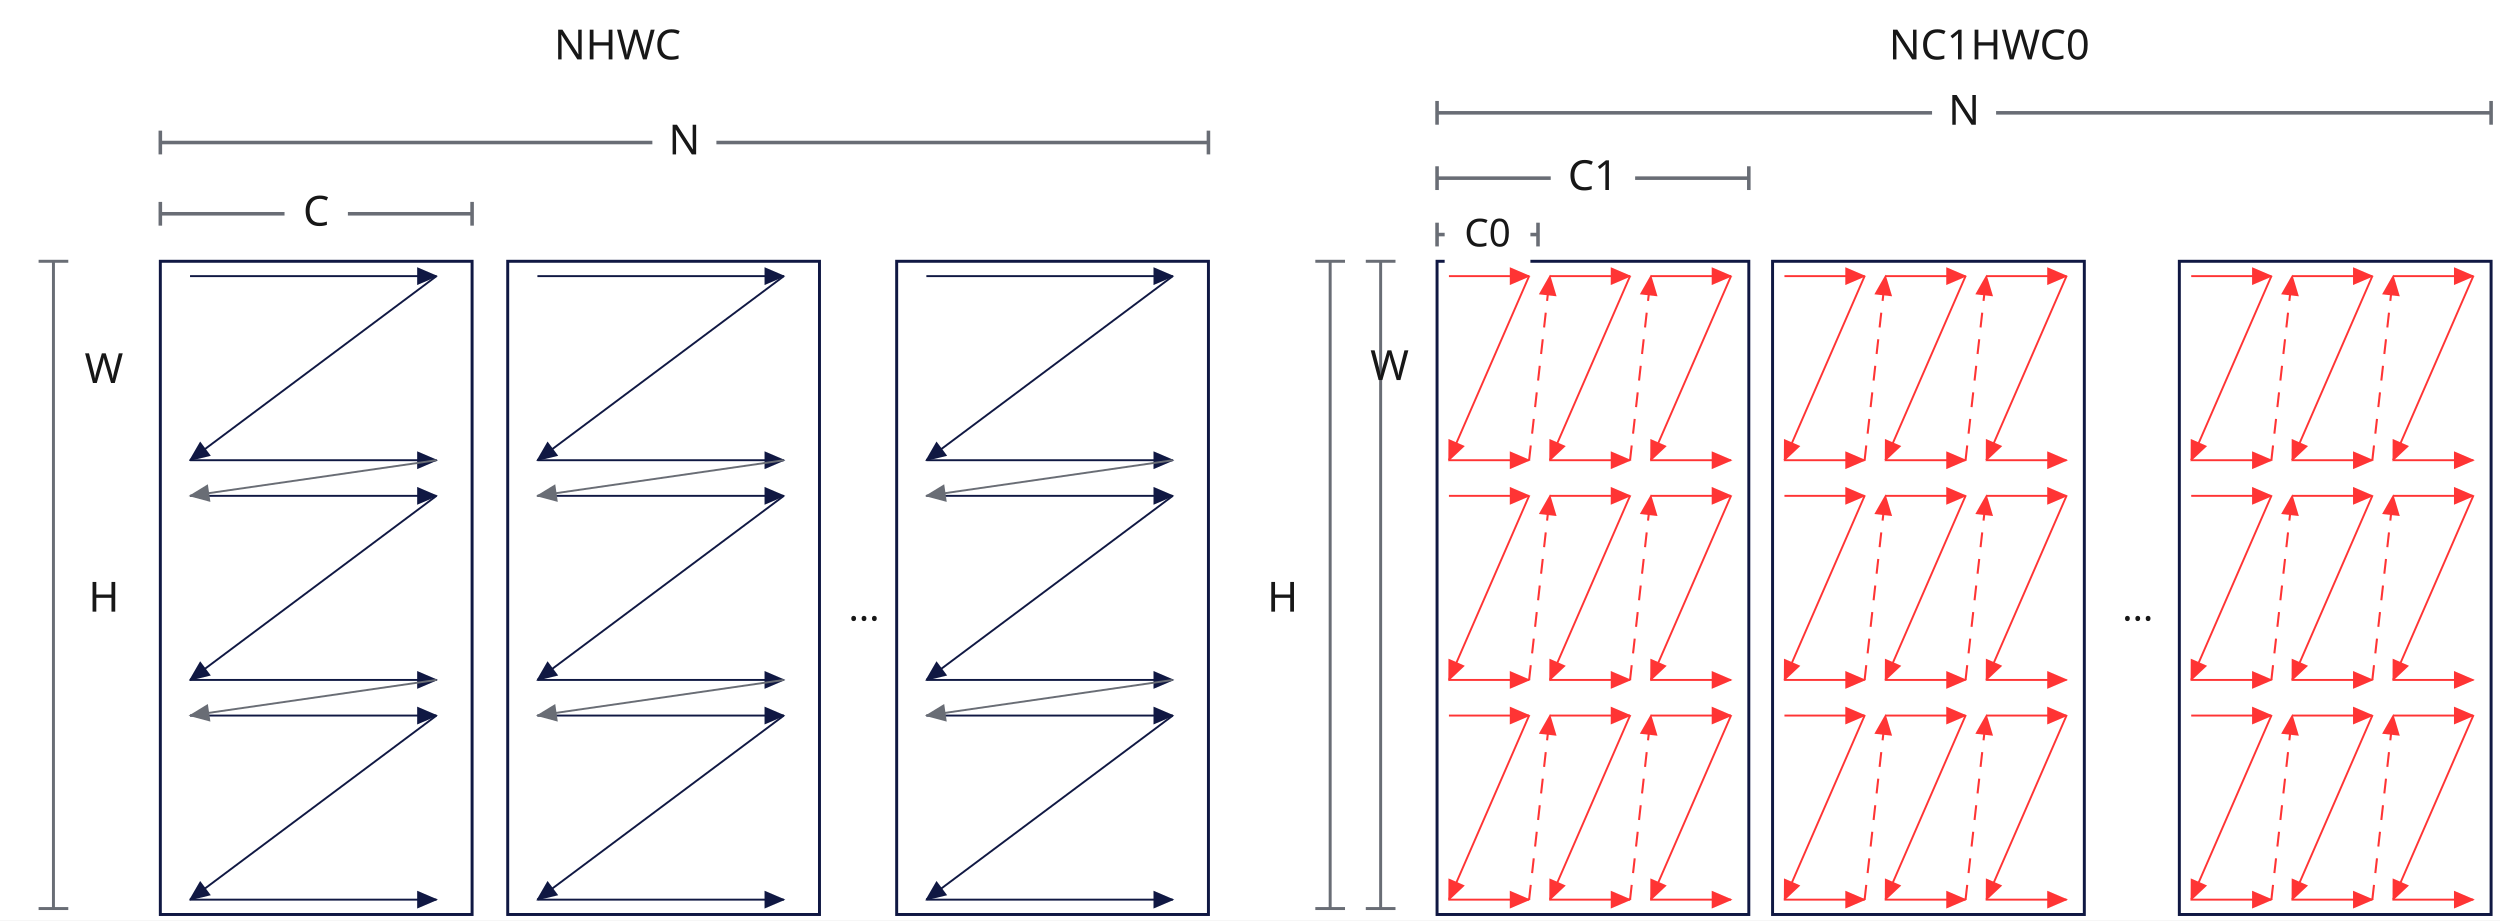
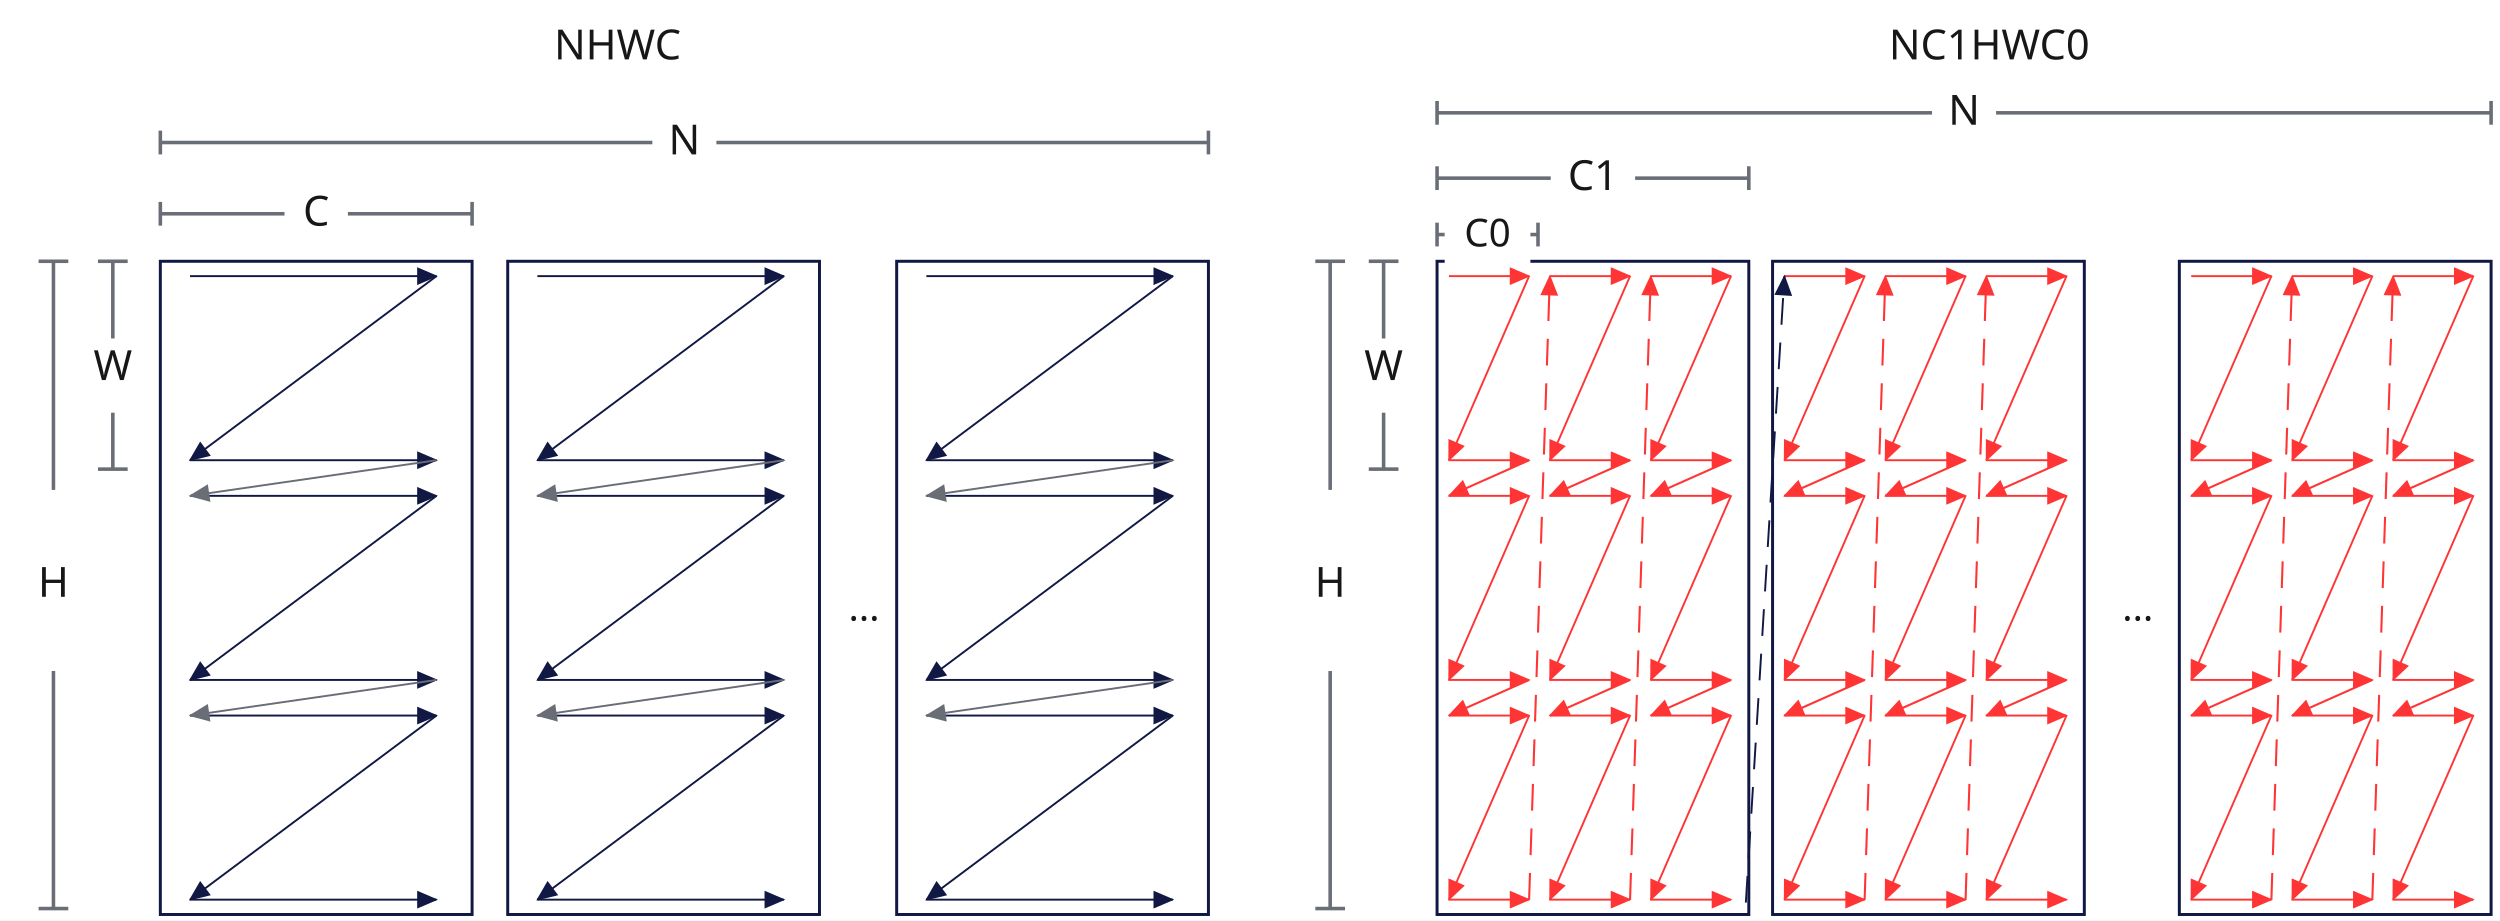
<svg xmlns="http://www.w3.org/2000/svg" width="842" height="310" viewBox="0 0 842 310" role="img" aria-labelledby="nhwc2nc1hwc0_of_fractals-title nhwc2nc1hwc0_of_fractals-desc">
  <defs>
    <marker id="nhwc2nc1hwc0_of_fractals-arrow" markerWidth="7" markerHeight="6" refX="6.5" refY="3" orient="auto" markerUnits="userSpaceOnUse">
      <path d="M0 0L7 3L0 6Z" fill="#696d75" />
    </marker>
    <marker id="nhwc2nc1hwc0_of_fractals-ink-arrow" markerWidth="7" markerHeight="6" refX="6.5" refY="3" orient="auto" markerUnits="userSpaceOnUse">
      <path d="M0 0L7 3L0 6Z" fill="#101843" />
    </marker>
    <marker id="nhwc2nc1hwc0_of_fractals-blue-arrow" markerWidth="7" markerHeight="6" refX="6.5" refY="3" orient="auto" markerUnits="userSpaceOnUse">
      <path d="M0 0L7 3L0 6Z" fill="#5277ff" />
    </marker>
    <marker id="nhwc2nc1hwc0_of_fractals-arrow-ff3434" markerWidth="7" markerHeight="6" refX="6.5" refY="3" orient="auto" markerUnits="userSpaceOnUse">
      <path d="M0 0L7 3L0 6Z" fill="#ff3434" />
    </marker>
  </defs>
  <rect x="0" y="0" width="842" height="310" fill="#fff" stroke="none" stroke-width="1" rx="0" />
  <g>
    <rect x="54" y="88" width="105" height="220" fill="none" stroke="#101843" stroke-width="1" rx="0" />
    <line x1="64" y1="93" x2="147" y2="93" stroke="#101843" stroke-width="0.65" marker-end="url(#nhwc2nc1hwc0_of_fractals-ink-arrow)" />
    <line x1="147" y1="93" x2="64" y2="155" stroke="#101843" stroke-width="0.65" marker-end="url(#nhwc2nc1hwc0_of_fractals-ink-arrow)" />
    <line x1="64" y1="155" x2="147" y2="155" stroke="#101843" stroke-width="0.65" marker-end="url(#nhwc2nc1hwc0_of_fractals-ink-arrow)" />
    <line x1="64" y1="167" x2="147" y2="167" stroke="#101843" stroke-width="0.65" marker-end="url(#nhwc2nc1hwc0_of_fractals-ink-arrow)" />
    <line x1="147" y1="167" x2="64" y2="229" stroke="#101843" stroke-width="0.65" marker-end="url(#nhwc2nc1hwc0_of_fractals-ink-arrow)" />
    <line x1="64" y1="229" x2="147" y2="229" stroke="#101843" stroke-width="0.65" marker-end="url(#nhwc2nc1hwc0_of_fractals-ink-arrow)" />
    <line x1="64" y1="241" x2="147" y2="241" stroke="#101843" stroke-width="0.65" marker-end="url(#nhwc2nc1hwc0_of_fractals-ink-arrow)" />
    <line x1="147" y1="241" x2="64" y2="303" stroke="#101843" stroke-width="0.65" marker-end="url(#nhwc2nc1hwc0_of_fractals-ink-arrow)" />
    <line x1="64" y1="303" x2="147" y2="303" stroke="#101843" stroke-width="0.65" marker-end="url(#nhwc2nc1hwc0_of_fractals-ink-arrow)" />
    <line x1="147" y1="155" x2="64" y2="167" stroke="#696d75" stroke-width="0.65" marker-end="url(#nhwc2nc1hwc0_of_fractals-arrow)" />
    <line x1="147" y1="229" x2="64" y2="241" stroke="#696d75" stroke-width="0.65" marker-end="url(#nhwc2nc1hwc0_of_fractals-arrow)" />
    <rect x="171" y="88" width="105" height="220" fill="none" stroke="#101843" stroke-width="1" rx="0" />
    <line x1="181" y1="93" x2="264" y2="93" stroke="#101843" stroke-width="0.65" marker-end="url(#nhwc2nc1hwc0_of_fractals-ink-arrow)" />
    <line x1="264" y1="93" x2="181" y2="155" stroke="#101843" stroke-width="0.65" marker-end="url(#nhwc2nc1hwc0_of_fractals-ink-arrow)" />
    <line x1="181" y1="155" x2="264" y2="155" stroke="#101843" stroke-width="0.65" marker-end="url(#nhwc2nc1hwc0_of_fractals-ink-arrow)" />
    <line x1="181" y1="167" x2="264" y2="167" stroke="#101843" stroke-width="0.65" marker-end="url(#nhwc2nc1hwc0_of_fractals-ink-arrow)" />
    <line x1="264" y1="167" x2="181" y2="229" stroke="#101843" stroke-width="0.65" marker-end="url(#nhwc2nc1hwc0_of_fractals-ink-arrow)" />
    <line x1="181" y1="229" x2="264" y2="229" stroke="#101843" stroke-width="0.65" marker-end="url(#nhwc2nc1hwc0_of_fractals-ink-arrow)" />
    <line x1="181" y1="241" x2="264" y2="241" stroke="#101843" stroke-width="0.65" marker-end="url(#nhwc2nc1hwc0_of_fractals-ink-arrow)" />
    <line x1="264" y1="241" x2="181" y2="303" stroke="#101843" stroke-width="0.65" marker-end="url(#nhwc2nc1hwc0_of_fractals-ink-arrow)" />
    <line x1="181" y1="303" x2="264" y2="303" stroke="#101843" stroke-width="0.65" marker-end="url(#nhwc2nc1hwc0_of_fractals-ink-arrow)" />
    <line x1="264" y1="155" x2="181" y2="167" stroke="#696d75" stroke-width="0.65" marker-end="url(#nhwc2nc1hwc0_of_fractals-arrow)" />
    <line x1="264" y1="229" x2="181" y2="241" stroke="#696d75" stroke-width="0.65" marker-end="url(#nhwc2nc1hwc0_of_fractals-arrow)" />
    <rect x="302" y="88" width="105" height="220" fill="none" stroke="#101843" stroke-width="1" rx="0" />
    <line x1="312" y1="93" x2="395" y2="93" stroke="#101843" stroke-width="0.65" marker-end="url(#nhwc2nc1hwc0_of_fractals-ink-arrow)" />
    <line x1="395" y1="93" x2="312" y2="155" stroke="#101843" stroke-width="0.65" marker-end="url(#nhwc2nc1hwc0_of_fractals-ink-arrow)" />
    <line x1="312" y1="155" x2="395" y2="155" stroke="#101843" stroke-width="0.65" marker-end="url(#nhwc2nc1hwc0_of_fractals-ink-arrow)" />
    <line x1="312" y1="167" x2="395" y2="167" stroke="#101843" stroke-width="0.65" marker-end="url(#nhwc2nc1hwc0_of_fractals-ink-arrow)" />
    <line x1="395" y1="167" x2="312" y2="229" stroke="#101843" stroke-width="0.65" marker-end="url(#nhwc2nc1hwc0_of_fractals-ink-arrow)" />
    <line x1="312" y1="229" x2="395" y2="229" stroke="#101843" stroke-width="0.65" marker-end="url(#nhwc2nc1hwc0_of_fractals-ink-arrow)" />
    <line x1="312" y1="241" x2="395" y2="241" stroke="#101843" stroke-width="0.65" marker-end="url(#nhwc2nc1hwc0_of_fractals-ink-arrow)" />
    <line x1="395" y1="241" x2="312" y2="303" stroke="#101843" stroke-width="0.65" marker-end="url(#nhwc2nc1hwc0_of_fractals-ink-arrow)" />
    <line x1="312" y1="303" x2="395" y2="303" stroke="#101843" stroke-width="0.65" marker-end="url(#nhwc2nc1hwc0_of_fractals-ink-arrow)" />
    <line x1="395" y1="155" x2="312" y2="167" stroke="#696d75" stroke-width="0.65" marker-end="url(#nhwc2nc1hwc0_of_fractals-arrow)" />
    <line x1="395" y1="229" x2="312" y2="241" stroke="#696d75" stroke-width="0.65" marker-end="url(#nhwc2nc1hwc0_of_fractals-arrow)" />
    <rect x="484" y="88" width="105" height="220" fill="none" stroke="#101843" stroke-width="1" rx="0" />
    <line x1="488" y1="93" x2="515" y2="93" stroke="#ff3434" stroke-width="0.65" marker-end="url(#nhwc2nc1hwc0_of_fractals-arrow-ff3434)" />
    <line x1="515" y1="93" x2="488" y2="155" stroke="#ff3434" stroke-width="0.65" marker-end="url(#nhwc2nc1hwc0_of_fractals-arrow-ff3434)" />
    <line x1="488" y1="155" x2="515" y2="155" stroke="#ff3434" stroke-width="0.65" marker-end="url(#nhwc2nc1hwc0_of_fractals-arrow-ff3434)" />
-     <path d="M515 155 L522 93" stroke="#ff3434" stroke-width="0.7" fill="none" marker-end="url(#nhwc2nc1hwc0_of_fractals-arrow-ff3434)" stroke-dasharray="5 4" />
+     <path id="nc1hwc0-n0-c1-jump-0" d="M515 303 L522 93" stroke="#ff3434" stroke-width="0.7" fill="none" marker-end="url(#nhwc2nc1hwc0_of_fractals-arrow-ff3434)" stroke-dasharray="9 6" />
    <line x1="522" y1="93" x2="549" y2="93" stroke="#ff3434" stroke-width="0.65" marker-end="url(#nhwc2nc1hwc0_of_fractals-arrow-ff3434)" />
    <line x1="549" y1="93" x2="522" y2="155" stroke="#ff3434" stroke-width="0.65" marker-end="url(#nhwc2nc1hwc0_of_fractals-arrow-ff3434)" />
    <line x1="522" y1="155" x2="549" y2="155" stroke="#ff3434" stroke-width="0.65" marker-end="url(#nhwc2nc1hwc0_of_fractals-arrow-ff3434)" />
-     <path d="M549 155 L556 93" stroke="#ff3434" stroke-width="0.7" fill="none" marker-end="url(#nhwc2nc1hwc0_of_fractals-arrow-ff3434)" stroke-dasharray="5 4" />
+     <path id="nc1hwc0-n0-c1-jump-1" d="M549 303 L556 93" stroke="#ff3434" stroke-width="0.7" fill="none" marker-end="url(#nhwc2nc1hwc0_of_fractals-arrow-ff3434)" stroke-dasharray="9 6" />
    <line x1="556" y1="93" x2="583" y2="93" stroke="#ff3434" stroke-width="0.65" marker-end="url(#nhwc2nc1hwc0_of_fractals-arrow-ff3434)" />
    <line x1="583" y1="93" x2="556" y2="155" stroke="#ff3434" stroke-width="0.65" marker-end="url(#nhwc2nc1hwc0_of_fractals-arrow-ff3434)" />
    <line x1="556" y1="155" x2="583" y2="155" stroke="#ff3434" stroke-width="0.65" marker-end="url(#nhwc2nc1hwc0_of_fractals-arrow-ff3434)" />
    <line x1="488" y1="167" x2="515" y2="167" stroke="#ff3434" stroke-width="0.65" marker-end="url(#nhwc2nc1hwc0_of_fractals-arrow-ff3434)" />
    <line x1="515" y1="167" x2="488" y2="229" stroke="#ff3434" stroke-width="0.65" marker-end="url(#nhwc2nc1hwc0_of_fractals-arrow-ff3434)" />
    <line x1="488" y1="229" x2="515" y2="229" stroke="#ff3434" stroke-width="0.65" marker-end="url(#nhwc2nc1hwc0_of_fractals-arrow-ff3434)" />
-     <path d="M515 229 L522 167" stroke="#ff3434" stroke-width="0.7" fill="none" marker-end="url(#nhwc2nc1hwc0_of_fractals-arrow-ff3434)" stroke-dasharray="5 4" />
    <line x1="522" y1="167" x2="549" y2="167" stroke="#ff3434" stroke-width="0.65" marker-end="url(#nhwc2nc1hwc0_of_fractals-arrow-ff3434)" />
    <line x1="549" y1="167" x2="522" y2="229" stroke="#ff3434" stroke-width="0.65" marker-end="url(#nhwc2nc1hwc0_of_fractals-arrow-ff3434)" />
    <line x1="522" y1="229" x2="549" y2="229" stroke="#ff3434" stroke-width="0.65" marker-end="url(#nhwc2nc1hwc0_of_fractals-arrow-ff3434)" />
-     <path d="M549 229 L556 167" stroke="#ff3434" stroke-width="0.7" fill="none" marker-end="url(#nhwc2nc1hwc0_of_fractals-arrow-ff3434)" stroke-dasharray="5 4" />
    <line x1="556" y1="167" x2="583" y2="167" stroke="#ff3434" stroke-width="0.65" marker-end="url(#nhwc2nc1hwc0_of_fractals-arrow-ff3434)" />
    <line x1="583" y1="167" x2="556" y2="229" stroke="#ff3434" stroke-width="0.65" marker-end="url(#nhwc2nc1hwc0_of_fractals-arrow-ff3434)" />
    <line x1="556" y1="229" x2="583" y2="229" stroke="#ff3434" stroke-width="0.65" marker-end="url(#nhwc2nc1hwc0_of_fractals-arrow-ff3434)" />
    <line x1="488" y1="241" x2="515" y2="241" stroke="#ff3434" stroke-width="0.65" marker-end="url(#nhwc2nc1hwc0_of_fractals-arrow-ff3434)" />
    <line x1="515" y1="241" x2="488" y2="303" stroke="#ff3434" stroke-width="0.65" marker-end="url(#nhwc2nc1hwc0_of_fractals-arrow-ff3434)" />
    <line x1="488" y1="303" x2="515" y2="303" stroke="#ff3434" stroke-width="0.65" marker-end="url(#nhwc2nc1hwc0_of_fractals-arrow-ff3434)" />
-     <path d="M515 303 L522 241" stroke="#ff3434" stroke-width="0.7" fill="none" marker-end="url(#nhwc2nc1hwc0_of_fractals-arrow-ff3434)" stroke-dasharray="5 4" />
    <line x1="522" y1="241" x2="549" y2="241" stroke="#ff3434" stroke-width="0.65" marker-end="url(#nhwc2nc1hwc0_of_fractals-arrow-ff3434)" />
    <line x1="549" y1="241" x2="522" y2="303" stroke="#ff3434" stroke-width="0.65" marker-end="url(#nhwc2nc1hwc0_of_fractals-arrow-ff3434)" />
    <line x1="522" y1="303" x2="549" y2="303" stroke="#ff3434" stroke-width="0.65" marker-end="url(#nhwc2nc1hwc0_of_fractals-arrow-ff3434)" />
-     <path d="M549 303 L556 241" stroke="#ff3434" stroke-width="0.7" fill="none" marker-end="url(#nhwc2nc1hwc0_of_fractals-arrow-ff3434)" stroke-dasharray="5 4" />
    <line x1="556" y1="241" x2="583" y2="241" stroke="#ff3434" stroke-width="0.65" marker-end="url(#nhwc2nc1hwc0_of_fractals-arrow-ff3434)" />
    <line x1="583" y1="241" x2="556" y2="303" stroke="#ff3434" stroke-width="0.65" marker-end="url(#nhwc2nc1hwc0_of_fractals-arrow-ff3434)" />
    <line x1="556" y1="303" x2="583" y2="303" stroke="#ff3434" stroke-width="0.65" marker-end="url(#nhwc2nc1hwc0_of_fractals-arrow-ff3434)" />
    <rect x="597" y="88" width="105" height="220" fill="none" stroke="#101843" stroke-width="1" rx="0" />
    <line x1="601" y1="93" x2="628" y2="93" stroke="#ff3434" stroke-width="0.65" marker-end="url(#nhwc2nc1hwc0_of_fractals-arrow-ff3434)" />
    <line x1="628" y1="93" x2="601" y2="155" stroke="#ff3434" stroke-width="0.65" marker-end="url(#nhwc2nc1hwc0_of_fractals-arrow-ff3434)" />
    <line x1="601" y1="155" x2="628" y2="155" stroke="#ff3434" stroke-width="0.65" marker-end="url(#nhwc2nc1hwc0_of_fractals-arrow-ff3434)" />
-     <path d="M628 155 L635 93" stroke="#ff3434" stroke-width="0.7" fill="none" marker-end="url(#nhwc2nc1hwc0_of_fractals-arrow-ff3434)" stroke-dasharray="5 4" />
+     <path id="nc1hwc0-n1-c1-jump-0" d="M628 303 L635 93" stroke="#ff3434" stroke-width="0.7" fill="none" marker-end="url(#nhwc2nc1hwc0_of_fractals-arrow-ff3434)" stroke-dasharray="9 6" />
    <line x1="635" y1="93" x2="662" y2="93" stroke="#ff3434" stroke-width="0.65" marker-end="url(#nhwc2nc1hwc0_of_fractals-arrow-ff3434)" />
    <line x1="662" y1="93" x2="635" y2="155" stroke="#ff3434" stroke-width="0.65" marker-end="url(#nhwc2nc1hwc0_of_fractals-arrow-ff3434)" />
    <line x1="635" y1="155" x2="662" y2="155" stroke="#ff3434" stroke-width="0.65" marker-end="url(#nhwc2nc1hwc0_of_fractals-arrow-ff3434)" />
-     <path d="M662 155 L669 93" stroke="#ff3434" stroke-width="0.7" fill="none" marker-end="url(#nhwc2nc1hwc0_of_fractals-arrow-ff3434)" stroke-dasharray="5 4" />
+     <path id="nc1hwc0-n1-c1-jump-1" d="M662 303 L669 93" stroke="#ff3434" stroke-width="0.7" fill="none" marker-end="url(#nhwc2nc1hwc0_of_fractals-arrow-ff3434)" stroke-dasharray="9 6" />
    <line x1="669" y1="93" x2="696" y2="93" stroke="#ff3434" stroke-width="0.65" marker-end="url(#nhwc2nc1hwc0_of_fractals-arrow-ff3434)" />
    <line x1="696" y1="93" x2="669" y2="155" stroke="#ff3434" stroke-width="0.65" marker-end="url(#nhwc2nc1hwc0_of_fractals-arrow-ff3434)" />
    <line x1="669" y1="155" x2="696" y2="155" stroke="#ff3434" stroke-width="0.65" marker-end="url(#nhwc2nc1hwc0_of_fractals-arrow-ff3434)" />
    <line x1="601" y1="167" x2="628" y2="167" stroke="#ff3434" stroke-width="0.65" marker-end="url(#nhwc2nc1hwc0_of_fractals-arrow-ff3434)" />
    <line x1="628" y1="167" x2="601" y2="229" stroke="#ff3434" stroke-width="0.65" marker-end="url(#nhwc2nc1hwc0_of_fractals-arrow-ff3434)" />
    <line x1="601" y1="229" x2="628" y2="229" stroke="#ff3434" stroke-width="0.65" marker-end="url(#nhwc2nc1hwc0_of_fractals-arrow-ff3434)" />
-     <path d="M628 229 L635 167" stroke="#ff3434" stroke-width="0.7" fill="none" marker-end="url(#nhwc2nc1hwc0_of_fractals-arrow-ff3434)" stroke-dasharray="5 4" />
    <line x1="635" y1="167" x2="662" y2="167" stroke="#ff3434" stroke-width="0.65" marker-end="url(#nhwc2nc1hwc0_of_fractals-arrow-ff3434)" />
    <line x1="662" y1="167" x2="635" y2="229" stroke="#ff3434" stroke-width="0.65" marker-end="url(#nhwc2nc1hwc0_of_fractals-arrow-ff3434)" />
    <line x1="635" y1="229" x2="662" y2="229" stroke="#ff3434" stroke-width="0.65" marker-end="url(#nhwc2nc1hwc0_of_fractals-arrow-ff3434)" />
-     <path d="M662 229 L669 167" stroke="#ff3434" stroke-width="0.7" fill="none" marker-end="url(#nhwc2nc1hwc0_of_fractals-arrow-ff3434)" stroke-dasharray="5 4" />
    <line x1="669" y1="167" x2="696" y2="167" stroke="#ff3434" stroke-width="0.65" marker-end="url(#nhwc2nc1hwc0_of_fractals-arrow-ff3434)" />
    <line x1="696" y1="167" x2="669" y2="229" stroke="#ff3434" stroke-width="0.65" marker-end="url(#nhwc2nc1hwc0_of_fractals-arrow-ff3434)" />
    <line x1="669" y1="229" x2="696" y2="229" stroke="#ff3434" stroke-width="0.65" marker-end="url(#nhwc2nc1hwc0_of_fractals-arrow-ff3434)" />
    <line x1="601" y1="241" x2="628" y2="241" stroke="#ff3434" stroke-width="0.65" marker-end="url(#nhwc2nc1hwc0_of_fractals-arrow-ff3434)" />
    <line x1="628" y1="241" x2="601" y2="303" stroke="#ff3434" stroke-width="0.65" marker-end="url(#nhwc2nc1hwc0_of_fractals-arrow-ff3434)" />
    <line x1="601" y1="303" x2="628" y2="303" stroke="#ff3434" stroke-width="0.65" marker-end="url(#nhwc2nc1hwc0_of_fractals-arrow-ff3434)" />
-     <path d="M628 303 L635 241" stroke="#ff3434" stroke-width="0.7" fill="none" marker-end="url(#nhwc2nc1hwc0_of_fractals-arrow-ff3434)" stroke-dasharray="5 4" />
    <line x1="635" y1="241" x2="662" y2="241" stroke="#ff3434" stroke-width="0.65" marker-end="url(#nhwc2nc1hwc0_of_fractals-arrow-ff3434)" />
    <line x1="662" y1="241" x2="635" y2="303" stroke="#ff3434" stroke-width="0.65" marker-end="url(#nhwc2nc1hwc0_of_fractals-arrow-ff3434)" />
    <line x1="635" y1="303" x2="662" y2="303" stroke="#ff3434" stroke-width="0.65" marker-end="url(#nhwc2nc1hwc0_of_fractals-arrow-ff3434)" />
-     <path d="M662 303 L669 241" stroke="#ff3434" stroke-width="0.7" fill="none" marker-end="url(#nhwc2nc1hwc0_of_fractals-arrow-ff3434)" stroke-dasharray="5 4" />
    <line x1="669" y1="241" x2="696" y2="241" stroke="#ff3434" stroke-width="0.65" marker-end="url(#nhwc2nc1hwc0_of_fractals-arrow-ff3434)" />
    <line x1="696" y1="241" x2="669" y2="303" stroke="#ff3434" stroke-width="0.65" marker-end="url(#nhwc2nc1hwc0_of_fractals-arrow-ff3434)" />
    <line x1="669" y1="303" x2="696" y2="303" stroke="#ff3434" stroke-width="0.65" marker-end="url(#nhwc2nc1hwc0_of_fractals-arrow-ff3434)" />
    <rect x="734" y="88" width="105" height="220" fill="none" stroke="#101843" stroke-width="1" rx="0" />
    <line x1="738" y1="93" x2="765" y2="93" stroke="#ff3434" stroke-width="0.65" marker-end="url(#nhwc2nc1hwc0_of_fractals-arrow-ff3434)" />
    <line x1="765" y1="93" x2="738" y2="155" stroke="#ff3434" stroke-width="0.65" marker-end="url(#nhwc2nc1hwc0_of_fractals-arrow-ff3434)" />
    <line x1="738" y1="155" x2="765" y2="155" stroke="#ff3434" stroke-width="0.65" marker-end="url(#nhwc2nc1hwc0_of_fractals-arrow-ff3434)" />
-     <path d="M765 155 L772 93" stroke="#ff3434" stroke-width="0.7" fill="none" marker-end="url(#nhwc2nc1hwc0_of_fractals-arrow-ff3434)" stroke-dasharray="5 4" />
+     <path id="nc1hwc0-n2-c1-jump-0" d="M765 303 L772 93" stroke="#ff3434" stroke-width="0.7" fill="none" marker-end="url(#nhwc2nc1hwc0_of_fractals-arrow-ff3434)" stroke-dasharray="9 6" />
    <line x1="772" y1="93" x2="799" y2="93" stroke="#ff3434" stroke-width="0.65" marker-end="url(#nhwc2nc1hwc0_of_fractals-arrow-ff3434)" />
    <line x1="799" y1="93" x2="772" y2="155" stroke="#ff3434" stroke-width="0.65" marker-end="url(#nhwc2nc1hwc0_of_fractals-arrow-ff3434)" />
    <line x1="772" y1="155" x2="799" y2="155" stroke="#ff3434" stroke-width="0.65" marker-end="url(#nhwc2nc1hwc0_of_fractals-arrow-ff3434)" />
-     <path d="M799 155 L806 93" stroke="#ff3434" stroke-width="0.7" fill="none" marker-end="url(#nhwc2nc1hwc0_of_fractals-arrow-ff3434)" stroke-dasharray="5 4" />
+     <path id="nc1hwc0-n2-c1-jump-1" d="M799 303 L806 93" stroke="#ff3434" stroke-width="0.7" fill="none" marker-end="url(#nhwc2nc1hwc0_of_fractals-arrow-ff3434)" stroke-dasharray="9 6" />
    <line x1="806" y1="93" x2="833" y2="93" stroke="#ff3434" stroke-width="0.65" marker-end="url(#nhwc2nc1hwc0_of_fractals-arrow-ff3434)" />
    <line x1="833" y1="93" x2="806" y2="155" stroke="#ff3434" stroke-width="0.65" marker-end="url(#nhwc2nc1hwc0_of_fractals-arrow-ff3434)" />
    <line x1="806" y1="155" x2="833" y2="155" stroke="#ff3434" stroke-width="0.65" marker-end="url(#nhwc2nc1hwc0_of_fractals-arrow-ff3434)" />
    <line x1="738" y1="167" x2="765" y2="167" stroke="#ff3434" stroke-width="0.65" marker-end="url(#nhwc2nc1hwc0_of_fractals-arrow-ff3434)" />
    <line x1="765" y1="167" x2="738" y2="229" stroke="#ff3434" stroke-width="0.65" marker-end="url(#nhwc2nc1hwc0_of_fractals-arrow-ff3434)" />
    <line x1="738" y1="229" x2="765" y2="229" stroke="#ff3434" stroke-width="0.65" marker-end="url(#nhwc2nc1hwc0_of_fractals-arrow-ff3434)" />
-     <path d="M765 229 L772 167" stroke="#ff3434" stroke-width="0.7" fill="none" marker-end="url(#nhwc2nc1hwc0_of_fractals-arrow-ff3434)" stroke-dasharray="5 4" />
    <line x1="772" y1="167" x2="799" y2="167" stroke="#ff3434" stroke-width="0.65" marker-end="url(#nhwc2nc1hwc0_of_fractals-arrow-ff3434)" />
    <line x1="799" y1="167" x2="772" y2="229" stroke="#ff3434" stroke-width="0.65" marker-end="url(#nhwc2nc1hwc0_of_fractals-arrow-ff3434)" />
    <line x1="772" y1="229" x2="799" y2="229" stroke="#ff3434" stroke-width="0.65" marker-end="url(#nhwc2nc1hwc0_of_fractals-arrow-ff3434)" />
-     <path d="M799 229 L806 167" stroke="#ff3434" stroke-width="0.7" fill="none" marker-end="url(#nhwc2nc1hwc0_of_fractals-arrow-ff3434)" stroke-dasharray="5 4" />
    <line x1="806" y1="167" x2="833" y2="167" stroke="#ff3434" stroke-width="0.65" marker-end="url(#nhwc2nc1hwc0_of_fractals-arrow-ff3434)" />
    <line x1="833" y1="167" x2="806" y2="229" stroke="#ff3434" stroke-width="0.65" marker-end="url(#nhwc2nc1hwc0_of_fractals-arrow-ff3434)" />
    <line x1="806" y1="229" x2="833" y2="229" stroke="#ff3434" stroke-width="0.65" marker-end="url(#nhwc2nc1hwc0_of_fractals-arrow-ff3434)" />
    <line x1="738" y1="241" x2="765" y2="241" stroke="#ff3434" stroke-width="0.65" marker-end="url(#nhwc2nc1hwc0_of_fractals-arrow-ff3434)" />
    <line x1="765" y1="241" x2="738" y2="303" stroke="#ff3434" stroke-width="0.65" marker-end="url(#nhwc2nc1hwc0_of_fractals-arrow-ff3434)" />
    <line x1="738" y1="303" x2="765" y2="303" stroke="#ff3434" stroke-width="0.65" marker-end="url(#nhwc2nc1hwc0_of_fractals-arrow-ff3434)" />
-     <path d="M765 303 L772 241" stroke="#ff3434" stroke-width="0.7" fill="none" marker-end="url(#nhwc2nc1hwc0_of_fractals-arrow-ff3434)" stroke-dasharray="5 4" />
    <line x1="772" y1="241" x2="799" y2="241" stroke="#ff3434" stroke-width="0.65" marker-end="url(#nhwc2nc1hwc0_of_fractals-arrow-ff3434)" />
    <line x1="799" y1="241" x2="772" y2="303" stroke="#ff3434" stroke-width="0.65" marker-end="url(#nhwc2nc1hwc0_of_fractals-arrow-ff3434)" />
    <line x1="772" y1="303" x2="799" y2="303" stroke="#ff3434" stroke-width="0.65" marker-end="url(#nhwc2nc1hwc0_of_fractals-arrow-ff3434)" />
-     <path d="M799 303 L806 241" stroke="#ff3434" stroke-width="0.7" fill="none" marker-end="url(#nhwc2nc1hwc0_of_fractals-arrow-ff3434)" stroke-dasharray="5 4" />
    <line x1="806" y1="241" x2="833" y2="241" stroke="#ff3434" stroke-width="0.65" marker-end="url(#nhwc2nc1hwc0_of_fractals-arrow-ff3434)" />
    <line x1="833" y1="241" x2="806" y2="303" stroke="#ff3434" stroke-width="0.65" marker-end="url(#nhwc2nc1hwc0_of_fractals-arrow-ff3434)" />
    <line x1="806" y1="303" x2="833" y2="303" stroke="#ff3434" stroke-width="0.65" marker-end="url(#nhwc2nc1hwc0_of_fractals-arrow-ff3434)" />
+     <g id="nc1hwc0-row-transitions" stroke="#ff3434" stroke-width="0.7" fill="none" marker-end="url(#nhwc2nc1hwc0_of_fractals-arrow-ff3434)">
+       <path d="M515 155L488 167" />
+       <path d="M515 229L488 241" />
+       <path d="M549 155L522 167" />
+       <path d="M549 229L522 241" />
+       <path d="M583 155L556 167" />
+       <path d="M583 229L556 241" />
+       <path d="M628 155L601 167" />
+       <path d="M628 229L601 241" />
+       <path d="M662 155L635 167" />
+       <path d="M662 229L635 241" />
+       <path d="M696 155L669 167" />
+       <path d="M696 229L669 241" />
+       <path d="M765 155L738 167" />
+       <path d="M765 229L738 241" />
+       <path d="M799 155L772 167" />
+       <path d="M799 229L772 241" />
+       <path d="M833 155L806 167" />
+       <path d="M833 229L806 241" />
+     </g>
+     <path id="nc1hwc0-n-block-transition" d="M588 304L601 93" stroke="#101843" stroke-width="0.65" fill="none" stroke-dasharray="9 6" marker-end="url(#nhwc2nc1hwc0_of_fractals-ink-arrow)" />
    <line x1="54" y1="48" x2="407" y2="48" stroke="#696d75" stroke-width="1.2" />
    <line x1="54" y1="44" x2="54" y2="52" stroke="#696d75" stroke-width="1.2" />
    <line x1="407" y1="44" x2="407" y2="52" stroke="#696d75" stroke-width="1.2" />
    <rect x="219.718" y="38" width="21.564" height="20" fill="#fff" stroke="none" stroke-width="1" rx="0" />
    <line x1="54" y1="72" x2="159" y2="72" stroke="#696d75" stroke-width="1.2" />
    <line x1="54" y1="68" x2="54" y2="76" stroke="#696d75" stroke-width="1.2" />
    <line x1="159" y1="68" x2="159" y2="76" stroke="#696d75" stroke-width="1.2" />
    <rect x="95.83" y="62" width="21.34" height="20" fill="#fff" stroke="none" stroke-width="1" rx="0" />
    <line x1="484" y1="38" x2="839" y2="38" stroke="#696d75" stroke-width="1.2" />
    <line x1="484" y1="34" x2="484" y2="42" stroke="#696d75" stroke-width="1.2" />
    <line x1="839" y1="34" x2="839" y2="42" stroke="#696d75" stroke-width="1.2" />
    <rect x="650.718" y="28" width="21.564" height="20" fill="#fff" stroke="none" stroke-width="1" rx="0" />
    <line x1="484" y1="60" x2="589" y2="60" stroke="#696d75" stroke-width="1.2" />
    <line x1="484" y1="56" x2="484" y2="64" stroke="#696d75" stroke-width="1.2" />
    <line x1="589" y1="56" x2="589" y2="64" stroke="#696d75" stroke-width="1.2" />
    <rect x="522.288" y="50" width="28.424" height="20" fill="#fff" stroke="none" stroke-width="1" rx="0" />
    <line x1="484" y1="79" x2="518" y2="79" stroke="#696d75" stroke-width="1.2" />
    <line x1="484" y1="75" x2="484" y2="83" stroke="#696d75" stroke-width="1.2" />
    <line x1="518" y1="75" x2="518" y2="83" stroke="#696d75" stroke-width="1.2" />
    <rect x="486.562" y="69" width="28.876" height="20" fill="#fff" stroke="none" stroke-width="1" rx="0" />
-     <line x1="18" y1="88" x2="18" y2="306" stroke="#696d75" stroke-width="1" />
-     <line x1="13" y1="88" x2="23" y2="88" stroke="#696d75" stroke-width="1" />
-     <line x1="13" y1="306" x2="23" y2="306" stroke="#696d75" stroke-width="1" />
-     <line x1="448" y1="88" x2="448" y2="306" stroke="#696d75" stroke-width="1" />
-     <line x1="443" y1="88" x2="453" y2="88" stroke="#696d75" stroke-width="1" />
-     <line x1="443" y1="306" x2="453" y2="306" stroke="#696d75" stroke-width="1" />
-     <line x1="465" y1="88" x2="465" y2="306" stroke="#696d75" stroke-width="1" />
-     <line x1="460" y1="88" x2="470" y2="88" stroke="#696d75" stroke-width="1" />
-     <line x1="460" y1="306" x2="470" y2="306" stroke="#696d75" stroke-width="1" />
+     <g id="nhwc2nc1hwc0-vertical-dimensions" fill="none" stroke="#696d75" stroke-width="1.2">
+       <path id="nhwc-height-dimension" d="M13 88H23M18 88V165M18 226V306M13 306H23" />
+       <path id="nhwc-width-dimension" d="M33 88H43M38 88V114M38 139V158M33 158H43" />
+       <path id="nc1hwc0-height-dimension" d="M443 88H453M448 88V165M448 226V306M443 306H453" />
+       <path id="nc1hwc0-width-dimension" d="M461 88H471M466 88V114M466 139V158M461 158H471" />
+     </g>
  </g>
  <g fill="#171717" font-family="FZLanTingHei-R-GBK, 方正兰亭黑_GBK, sans-serif" font-size="12" font-weight="400">
    <text x="208" y="20" font-size="14.00" text-anchor="middle" fill="#171717">NHWC</text>
    <text x="670" y="20" font-size="14.00" text-anchor="middle" fill="#171717">NC1HWC0</text>
    <text x="291" y="209" font-size="13.00" text-anchor="middle" fill="#171717">...</text>
    <text x="720" y="209" font-size="13.00" text-anchor="middle" fill="#171717">...</text>
    <text x="230.5" y="52" font-size="14.00" text-anchor="middle" fill="#171717">N</text>
    <text x="106.5" y="76" font-size="14.00" text-anchor="middle" fill="#171717">C</text>
    <text x="661.5" y="42" font-size="14.00" text-anchor="middle" fill="#171717">N</text>
    <text x="536.5" y="64" font-size="14.00" text-anchor="middle" fill="#171717">C1</text>
    <text x="501" y="83" font-size="13.00" text-anchor="middle" fill="#171717">C0</text>
-     <text x="35" y="129" font-size="14.00" text-anchor="middle" fill="#171717">W</text>
-     <text x="35" y="206" font-size="14.00" text-anchor="middle" fill="#171717">H</text>
-     <text x="432" y="206" font-size="14.00" text-anchor="middle" fill="#171717">H</text>
-     <text x="468" y="128" font-size="14.00" text-anchor="middle" fill="#171717">W</text>
+     <text x="38" y="128" font-size="14.00" text-anchor="middle" fill="#171717">W</text>
+     <text x="18" y="201" font-size="14.00" text-anchor="middle" fill="#171717">H</text>
+     <text x="448" y="201" font-size="14.00" text-anchor="middle" fill="#171717">H</text>
+     <text x="466" y="128" font-size="14.00" text-anchor="middle" fill="#171717">W</text>
  </g>
</svg>
